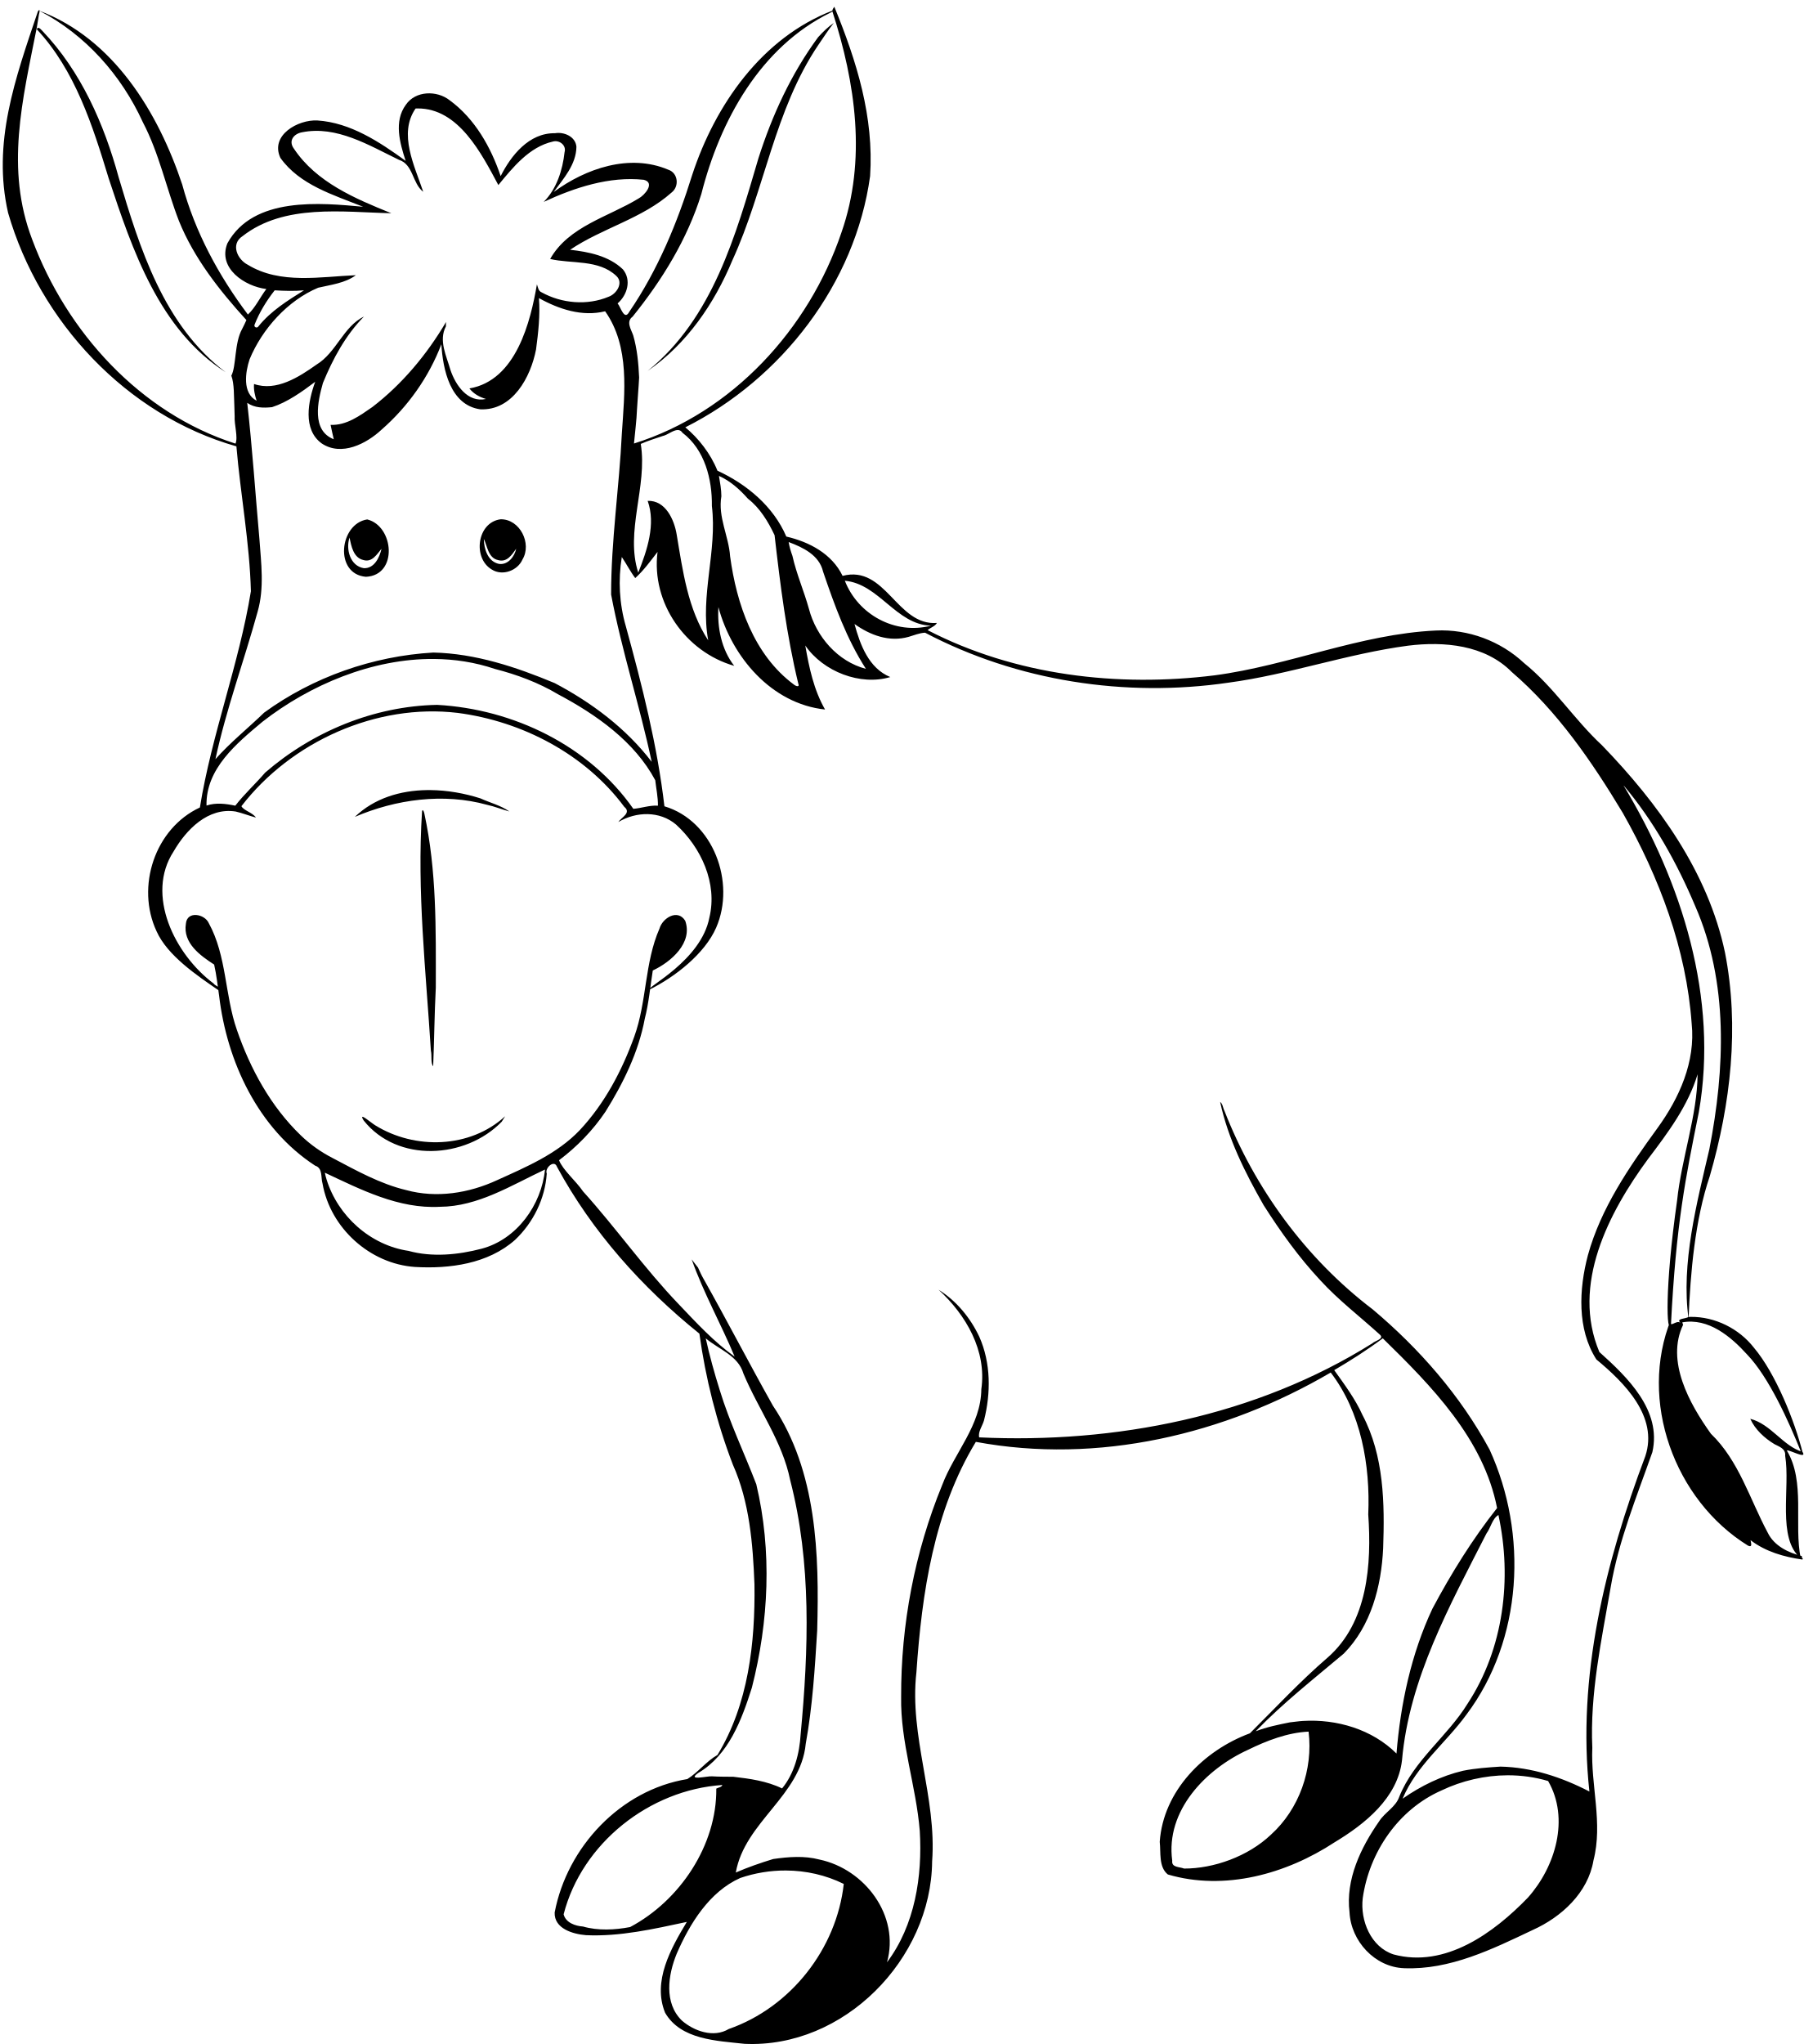
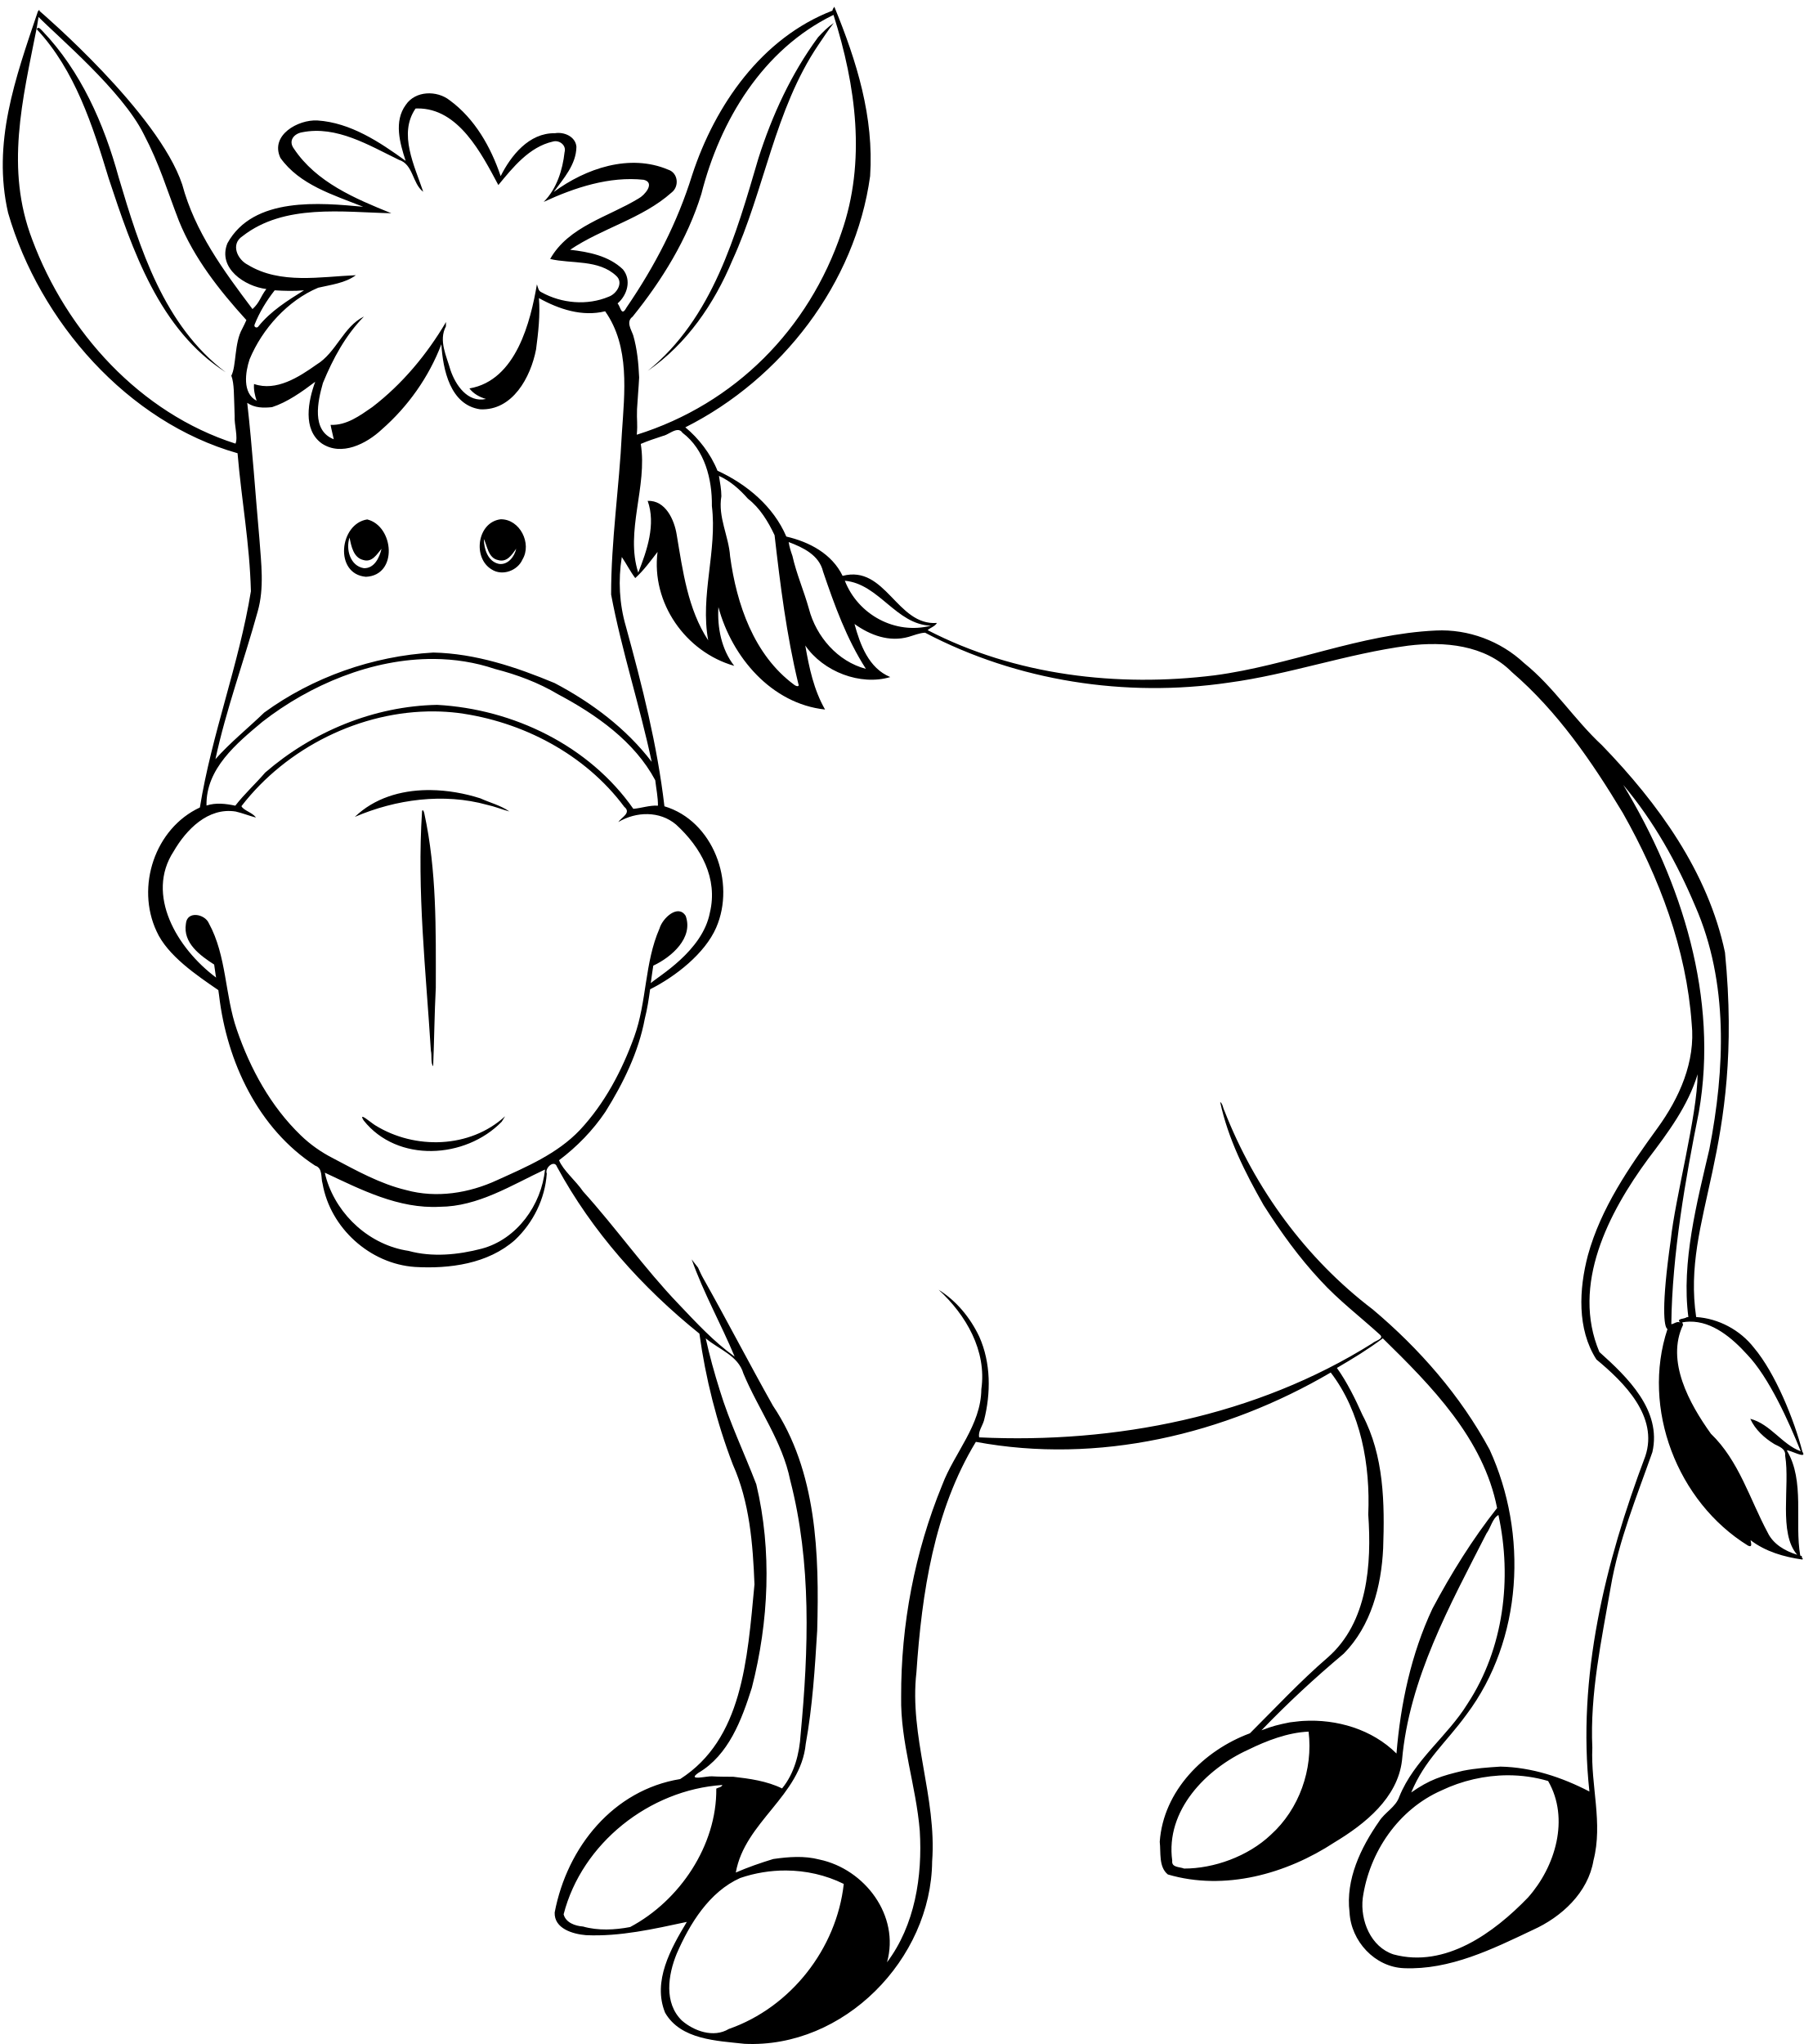
- <svg xmlns="http://www.w3.org/2000/svg" viewBox="0 0 588 666.285" version="1.1" width="588pt" height="666.285pt" id="svg2">
+ <svg xmlns="http://www.w3.org/2000/svg" id="svg2" height="666.285pt" width="588pt" version="1.1" viewBox="0 0 588 666.285">
  <defs id="defs6" />
-   <path style="stroke-width:0.288" d="m 12.778,3.267 c -0.086,0.018 -0.22,0.147 -0.42,0.442 C 4.932,25.696 -2.584,46.571 2.642,69.389 12.912,104.841 41.218,135.334 77.079,145.496 c 1.342,15.758 4.308,31.414 4.728,47.226 -3.882,23.841 -12.797,46.656 -16.633,70.494 -14.704,6.831 -20.918,25.833 -14.13,40.347 3.542,7.919 13.092,14.36 20.159,19.198 1.734,-0.547 -1.247,-1.469 -1.509,-2.131 -12.806,-9.56 -22.31,-28.989 -13.075,-43.108 4.118,-7.107 11.219,-14.407 20.215,-12.99 2.237,0.51 4.377,1.391 6.6,1.964 -1.057,-1.639 -4.003,-2.258 -4.714,-3.706 16.189,-21.021 44.004,-33.583 70.511,-30.406 21.036,2.744 41.568,13.454 54.313,30.619 2.428,1.976 -0.953,3.441 -1.947,4.962 5.817,-3.467 13.497,-3.692 18.836,0.824 8.172,7.464 13.557,19.138 10.868,30.282 -2.676,14.073 -20.651,22.747 -19.602,23.544 8.348,-4.118 18.096,-11.709 21.808,-20.233 6.433,-14.744 -0.942,-34.803 -16.872,-39.555 -2.321,-19.884 -7.274,-39.365 -12.573,-58.656 -2.134,-7.332 -2.543,-15.063 -1.325,-22.602 1.523,2.246 2.747,4.7 4.383,6.868 2.793,-2.523 4.99,-5.581 7.274,-8.53 -2.111,16.572 9.12,32.612 24.998,37.139 -4.176,-5.373 -5.558,-12.469 -5.155,-19.147 4.374,16.25 17.275,31.509 34.772,33.384 -3.68,-6.419 -5.195,-13.652 -6.448,-20.866 5.88,8.561 18.004,13.195 27.714,10.283 -7.018,-2.88 -9.825,-10.525 -11.663,-17.295 5.137,3.671 11.346,5.978 17.652,4.19 1.785,-0.513 3.484,-1.261 5.356,-1.353 30.092,15.815 65.368,21.209 98.945,16.285 19.783,-2.661 38.76,-9.442 58.543,-12.057 11.72,-1.46 25.053,-0.279 33.807,8.587 14.888,12.794 26.147,29.223 36.197,45.931 11.922,21.068 20.734,44.393 22.461,68.697 1.296,12.411 -4.032,24.247 -11.173,34.066 -9.244,12.728 -18.43,26.061 -22.663,41.41 -2.908,11.029 -3.6,24.045 2.764,33.98 9.042,7.487 20.273,18.574 15.953,31.532 -13.102,34.758 -22.317,71.934 -18.228,109.312 -8.985,-4.665 -18.833,-7.919 -28.998,-8.121 -4.089,0.259 -8.178,0.547 -12.21,1.353 -7.084,1.67 -13.707,4.924 -19.697,9.1 4.521,-10.828 14.082,-18.142 20.82,-27.414 18.372,-24.448 20.1,-58.947 7.545,-86.361 -9.474,-17.566 -22.893,-32.914 -38.127,-45.729 -21.741,-16.529 -38.443,-39.365 -48.349,-64.763 -0.49,-0.921 -0.518,-2.246 -1.382,-2.851 2.563,11.979 8.149,23.066 14.168,33.634 5.529,8.697 11.547,17.076 18.574,24.592 5.875,6.422 12.843,11.72 19.265,17.566 1.757,1.44 -1.555,2.045 -2.361,2.88 -37.983,23.815 -83.856,32.77 -128.231,30.668 -0.374,-1.901 1.065,-3.686 1.584,-5.5 2.275,-8.898 2.275,-18.775 -1.526,-27.299 -2.908,-6.162 -7.458,-11.72 -13.275,-15.32 8.927,8.178 15.752,19.898 13.938,32.425 -0.115,11.807 -8.783,20.676 -12.757,31.215 -8.956,21.828 -13.477,45.499 -13.39,69.083 -0.259,14.83 4.895,29.027 6.076,43.684 0.893,14.83 -1.584,30.726 -10.684,42.821 4.262,-15.205 -7.268,-30.38 -22.029,-33.49 -4.927,-1.296 -10.082,-0.893 -15.066,-0.173 -4.152,1.267 -8.233,2.678 -12.207,4.406 2.914,-16.5 21.154,-25.024 22.801,-41.928 2.209,-12.21 2.986,-24.621 3.738,-36.975 0.685,-24.794 -0.078,-51.92 -14.424,-73.258 -7.749,-13.765 -14.977,-27.789 -22.72,-41.525 -0.651,-1.123 -1.166,-2.333 -1.713,-3.513 -0.682,-0.893 -1.4,-1.757 -2.068,-2.678 3.844,10.914 9.566,21.05 14.012,31.705 -6.822,-4.867 -12.532,-11.087 -18.283,-17.134 -11.13,-11.605 -20.374,-24.794 -31.141,-36.716 -2.324,-3.427 -6.554,-6.911 -7.836,-10.165 5.86,-4.406 11.046,-9.733 15.147,-15.838 5.805,-9.301 10.784,-19.438 12.806,-30.265 1.33,-5.183 1.785,-10.511 2.618,-15.752 5.975,-2.793 13.14,-9.042 10.568,-16.212 -2.453,-3.974 -7.392,-0.893 -8.38,2.534 -4.907,11.173 -4.095,23.844 -8.242,35.276 -4.011,11.087 -9.653,21.799 -17.776,30.467 -7.36,7.718 -17.356,11.95 -26.902,16.27 -9.186,4.262 -19.783,5.961 -29.666,3.254 -8.489,-2.016 -16.23,-6.364 -23.895,-10.396 -3.841,-1.958 -7.401,-4.463 -10.491,-7.458 -9.771,-9.416 -16.457,-21.655 -20.84,-34.412 -3.945,-11.317 -3.283,-24.045 -9.134,-34.729 -1.313,-3.052 -7.127,-4.147 -7.476,0.173 -1.019,6.278 4.659,10.367 9.215,13.304 0.76,3.34 1.12,6.767 1.618,10.165 2.534,21.482 12.708,43.281 31.296,55.376 2.586,0.835 1.803,3.859 2.43,5.875 2.534,14.456 15.435,26.147 30.113,27.155 11.314,0.662 23.826,-1.008 32.638,-8.812 5.941,-5.615 9.799,-13.419 10.352,-21.626 -0.757,-1.785 2.462,-4.694 3.326,-2.217 11.49,21.194 27.728,39.336 46.44,54.397 2.01,14.542 5.635,28.941 10.905,42.676 5.445,12.181 6.54,25.859 7.049,39.048 0.262,19.006 -1.955,39.077 -12.06,55.606 -3.686,2.102 -6.298,5.673 -9.825,7.861 -21.75,3.542 -39.189,22.116 -43.258,43.483 -0.21,5.298 5.984,7.055 10.191,7.401 11.127,0.518 22.081,-2.016 32.897,-4.319 -5.209,8.668 -11.254,19.351 -7.084,29.603 5.114,8.841 16.866,9.129 25.905,10.136 32.341,1.526 60.876,-27.558 61.164,-59.465 1.555,-20.82 -7.516,-40.776 -5.126,-61.625 1.757,-25.802 5.731,-52.669 19.38,-75.13 39.797,7.401 81.149,-2.361 115.705,-22.605 9.877,12.901 12.93,30.207 12.239,46.276 1.123,16.155 -0.115,35.161 -13.218,46.622 -8.956,7.718 -17.048,16.414 -25.37,24.707 -15.032,5.558 -28.249,18.775 -29.401,35.362 0.403,3.456 -0.403,8.207 2.649,10.655 18.516,5.443 38.616,-0.144 54.397,-10.511 9.848,-5.932 20.503,-14.427 21.943,-26.666 2.333,-26.694 15.608,-50.538 27.53,-73.95 1.382,-1.843 1.958,-4.982 3.916,-6.047 4.492,20.705 1.728,43.54 -10.05,61.481 -6.566,10.684 -17.48,18.43 -22.26,30.294 -1.152,3.456 -4.751,5.126 -6.623,8.121 -5.961,8.553 -10.943,18.919 -9.618,29.603 0.461,9.388 8.236,17.883 17.796,18.228 14.945,0.605 28.797,-6.22 41.957,-12.469 9.359,-4.204 18.027,-12.152 19.783,-22.663 3.139,-12.123 -0.921,-24.477 -0.374,-36.716 -0.806,-17.681 2.995,-35.045 5.99,-52.352 2.592,-15.205 8.495,-29.545 13.592,-44.03 3.11,-13.621 -8.149,-24.448 -17.278,-32.627 -9.244,-21.885 2.995,-45.441 15.925,-63.007 6.422,-8.466 12.987,-17.249 16.097,-27.53 -0.086,13.333 -5.27,27.503 -6.681,41.124 -4.117,28.907 -3.428,44.159 -2.006,40.543 1.655,-32.913 4.771,-47.946 9.09,-69.313 6.479,-37.205 -5.5,-74.986 -24.65,-106.677 9.906,11.749 17.508,25.358 23.469,39.495 10.914,24.88 9.704,53.13 4.607,79.277 -4.032,17.307 -9.303,37.318 -6.769,55.259 0.576,-14.83 2.076,-32.279 6.913,-46.505 6.825,-23.556 9.704,-48.695 4.953,-72.913 -5.529,-26.205 -21.77,-48.583 -40.085,-67.519 -9.042,-8.377 -15.723,-19.017 -25.399,-26.798 -7.689,-7.205 -18.228,-11.136 -28.768,-10.626 -24.707,1.143 -47.773,11.38 -72.135,14.606 -31.619,3.945 -65.051,0.043 -93.589,-14.727 0.921,-0.855 2.39,-1.195 3.024,-2.347 -13.102,0.976 -16.673,-19.003 -30.752,-15.349 -3.482,-7.208 -10.862,-11.075 -18.349,-12.812 -4.184,-9.822 -12.924,-17.094 -22.456,-21.468 -2.197,-5.517 -6.186,-10.614 -10.473,-14.136 31.342,-15.752 55.422,-46.838 60.251,-81.889 1.276,-19.274 -4.328,-37.331 -11.665,-55.208 -0.354,0.513 -0.616,0.797 -0.657,1.427 7.597,23.451 11.222,48.598 2.98,72.153 -10.626,31.46 -35.598,58.748 -67.646,68.792 0.34,-3.729 0.847,-7.441 0.988,-11.188 0.19,-3.447 0.518,-6.882 0.691,-10.332 -0.21,-4.625 -0.636,-9.27 -1.929,-13.733 -0.68,-1.961 -2.425,-4.463 -0.207,-6.09 9.621,-11.916 17.883,-25.304 22.424,-40.01 6.07,-23.884 19.204,-47.895 42.147,-59.122 0.173,-0.096 0.515,-0.29 0.688,-0.387 l -0.046,-0.266 C 248.415,12.301 233.17,34.215 225.695,57.008 c -4.875,15.68 -11.216,31.023 -20.518,44.629 -1.636,3.067 -2.813,-1.63 -3.807,-2.733 3.156,-2.727 4.607,-7.625 1.722,-11.107 -4.576,-4.386 -11.121,-5.693 -17.206,-6.378 10.505,-7.087 23.518,-10.151 33.041,-18.626 2.669,-2.022 2.151,-6.448 -1.031,-7.473 -12.596,-5.35 -26.91,-0.429 -37.366,7.28 3.222,-4.435 7.34,-8.961 7.412,-14.761 -0.279,-3.32 -4.026,-4.93 -7.006,-4.412 -8.481,-0.144 -14.355,7.332 -17.695,13.984 -3.199,-9.477 -8.426,-18.726 -16.621,-24.722 -4.17,-3.294 -11.17,-3.15 -14.297,1.472 -3.971,5.394 -1.955,12.466 -0.063,18.268 -8.507,-6.162 -17.981,-12.449 -28.768,-13.16 -6.292,-0.348 -15.516,4.795 -12.072,12.192 6.281,8.829 17.33,12.089 26.985,15.936 -13.837,-1.25 -35.797,-3.49 -44.26,11.913 -3.268,8.129 5.69,14.056 12.696,14.902 -2.042,2.684 -3.568,6.062 -6.01,8.317 C 71.267,89.819 63.561,75.556 59.412,60.144 51.556,36.574 37.017,12.627 12.773,3.484 27.836,11.258 39.577,24.507 46.58,39.848 c 5.336,10.18 7.64,21.508 11.758,32.16 4.939,12.201 13.221,22.669 22.001,32.33 -0.415,0.968 -0.896,1.909 -1.368,2.851 -2.603,4.584 -1.889,12.195 -3.545,15.271 0.996,2.606 0.818,6.822 0.991,10.122 0.037,0.895 0.063,1.791 0.078,2.695 l 0.014,0.323 c -0.179,2.773 1.169,6.963 0.274,9.01 C 45.713,134.687 21.737,108.234 10.504,78.09 1.678,54.989 7.297,32.757 12.02,8.871 c 0.166,-1.116 0.353,-2.228 0.54,-3.341 0.04,-0.219 0.115,-0.658 0.151,-0.878 0.146,-0.488 0.323,-1.439 0.066,-1.385 z M 271.851,7.493 c -1.915,1.292 -3.545,2.938 -5.1,4.629 -8.763,11.886 -14.997,25.449 -19.466,39.471 -7.355,25.001 -14.899,52.191 -36.105,69.311 12.734,-8.74 21.73,-21.94 27.61,-36.05 10.534,-22.948 13.724,-49.038 28.042,-70.223 1.65,-2.391 3.208,-4.86 5.019,-7.139 z m -259.351,1.584 c -0.2,0 -0.38,0.119 -0.513,0.454 12.512,13.423 18.234,31.454 23.463,48.652 7.72,23.337 16.475,49.306 38.144,63.157 C 53.379,106.094 45.59,80.998 38.693,57.814 33.933,40.406 26.385,23.203 13.772,10.026 13.468,9.707 12.939,9.084 12.5,9.075 Z M 136.135,35.353 c 13.393,-0.118 20.903,14.793 26.352,24.97 4.682,-5.673 10.059,-12.457 17.814,-14.185 2.03,-0.587 4.449,1.189 3.775,3.484 -0.631,5.768 -2.583,11.994 -6.808,16.192 10.102,-4.676 21.422,-8.414 32.644,-7.208 3.836,0.965 0.242,5.088 -1.728,6.108 -9.779,5.97 -22.83,9.077 -28.802,19.706 6.868,1.641 15.818,0.052 21.583,5.538 2.448,2.26 0.017,5.883 -2.511,6.767 -6.977,2.934 -15.305,2.2 -21.885,-1.443 -1.071,-0.435 -1.149,-1.653 -1.503,-2.595 -2.059,11.936 -6.672,31.316 -22.018,33.934 1.374,1.759 3.3,2.819 5.402,3.433 -5.975,1.319 -9.926,-4.553 -11.573,-9.431 -1.276,-4.541 -3.939,-9.609 -1.486,-14.24 -0.017,-0.478 0.023,-0.95 0.043,-1.423 -6.246,10.583 -14.257,20.227 -24.036,27.725 -4.043,2.799 -8.429,6.044 -13.612,5.805 0.285,1.572 0.717,3.124 1.04,4.694 -7.34,-2.857 -5.238,-12.354 -3.536,-18.338 3.234,-7.87 7.36,-15.541 13.373,-21.664 -6.707,3.254 -9.028,11.775 -15.435,15.648 -5.768,4.092 -13.128,8.841 -20.399,6.341 -0.161,1.872 0.276,3.695 0.841,5.454 -4.723,-2.459 -3.669,-9.342 -2.298,-13.488 4.121,-9.969 12.48,-19.21 22.372,-23.348 4.147,-0.979 8.766,-1.474 12.287,-4.08 -11.398,0.458 -24.661,3.075 -35.235,-3.401 -3.386,-1.705 -5.705,-6.701 -1.739,-9.313 13.635,-10.675 32.759,-7.821 48.539,-7.484 -11.766,-4.743 -24.466,-10.09 -31.768,-21.053 -1.915,-2.58 0.014,-4.881 2.667,-5.339 11.257,-2.264 21.839,4.271 31.575,8.979 4.74,1.509 4.302,7.654 7.925,10.419 -2.825,-8.466 -8.187,-18.899 -2.5,-27.146 0.216,-0.01 0.429,-0.014 0.642,-0.017 z m -37.009,59.281 c -5.359,3.338 -10.853,6.764 -14.859,11.743 -0.42,0.74 -1.604,0.288 -1.258,-0.57 1.584,-4.017 3.888,-7.781 6.551,-11.17 3.188,0.196 6.381,0.288 9.566,0 z m 76.599,2.543 c 6.508,3.623 14.119,6.139 21.577,4.291 8.138,11.521 6.338,26.527 5.451,39.857 -0.841,17.514 -3.519,34.945 -3.496,52.482 3.461,18.39 9.353,36.215 13.229,54.526 -8.339,-10.937 -19.674,-19.363 -31.639,-25.666 -12.567,-5.241 -25.828,-9.658 -39.564,-9.958 -19.731,1.129 -39.319,8.037 -55.157,19.582 -5.134,4.979 -11.069,9.739 -15.884,15.176 3.513,-16.331 9.344,-32.048 13.776,-48.133 2.206,-7.729 1.126,-15.766 0.564,-23.633 -1.325,-14.79 -2.304,-29.637 -3.971,-44.381 2.384,1.67 5.307,1.699 8.095,1.397 4.936,-1.587 9.768,-5.011 14.064,-8.265 -2.272,6.22 -4.181,15.547 2.148,20.111 6.442,4.282 14.571,0.086 19.513,-4.53 8.581,-7.493 15.418,-17.148 19.475,-27.809 0.501,8.181 2.848,19.789 12.659,21.2 10.577,0.504 16.466,-10.473 18.214,-19.512 0.734,-5.54 1.365,-11.124 0.945,-16.734 z m 45.248,42.999 c 0.59,-0.01 1.126,0.239 1.564,0.907 7.262,5.494 9.696,15.161 9.572,23.869 1.788,14.652 -3.902,29.185 -1.195,43.785 -6.666,-10.174 -8.296,-22.689 -10.277,-34.461 -0.783,-4.864 -3.654,-11.242 -9.463,-11.009 2.721,7.605 -0.207,16.189 -3.07,23.394 -4.363,-13.419 3.067,-28.062 0.818,-41.957 2.333,-1.019 4.772,-1.782 7.182,-2.589 1.503,-0.299 3.363,-1.932 4.87,-1.941 z m 13.445,14.954 c 3.695,1.644 6.813,4.44 9.454,7.447 3.882,2.969 6.594,7.47 8.679,11.879 1.857,16.227 3.888,32.485 7.732,48.39 0.564,1.258 -0.824,0.841 -1.411,0.317 -13.102,-9.702 -18.712,-26.262 -20.82,-41.818 -0.458,-6.666 -4.011,-12.765 -2.848,-19.576 -0.006,-2.24 -0.42,-4.441 -0.786,-6.638 z m -71.176,14.139 c -7.703,0.959 -9.232,12.679 -2.868,16.394 3.441,2.186 8.409,0.354 9.99,-3.3 3.113,-5.178 -0.826,-13.166 -7.121,-13.094 z m -43.509,0.052 c -9.085,1.374 -10.874,17.814 -0.429,18.698 10.534,-0.472 9.189,-16.544 0.429,-18.698 z m -5.759,5.903 c 0.544,2.776 1.261,6.583 4.498,7.323 2.836,0.873 4.406,-1.86 5.923,-3.663 -0.642,2.828 -2.35,6.468 -5.759,6.327 -4.455,-0.697 -5.958,-6.177 -4.662,-9.987 z m 43.774,0.455 c 1.077,2.004 1.362,6.22 4.628,6.88 2.931,0.87 4.535,-1.739 5.935,-3.692 -0.538,2.569 -2.718,5.382 -5.644,4.944 -3.64,-0.772 -4.861,-4.89 -4.918,-8.132 z m 99.397,1.016 c 4.679,1.751 9.952,4.247 11.216,9.621 3.723,10.948 7.674,21.931 13.969,31.711 -9.198,-2.399 -16.21,-10.502 -18.577,-19.556 -1.61,-5.808 -4.069,-11.389 -5.379,-17.266 -0.53,-1.477 -0.999,-2.966 -1.23,-4.51 z m 18.315,12.61 c 11.162,1.008 16.719,14.332 28.094,14.649 -11.691,3.029 -23.789,-3.594 -28.094,-14.649 z m -133.95,25.497 c 6.71,0.052 13.393,1.074 19.873,3.263 7.162,1.831 14.226,4.463 20.569,8.253 12.431,6.597 24.949,15.38 31.696,28.022 0.305,2.759 0.904,5.497 0.878,8.288 -2.744,-0.176 -5.345,0.801 -8.023,1.028 -14.421,-20.616 -39.152,-32.529 -63.974,-33.891 -20.546,0.389 -40.612,8.691 -56.073,22.078 -3.052,3.574 -6.77,6.954 -9.736,10.784 -3.093,-0.642 -6.318,-1.057 -9.388,-0.04 -0.259,-12.04 9.869,-20.302 18.243,-27.314 15.49,-12.057 35.811,-20.63 55.934,-20.471 z m -1.175,42.743 h -1.114 c -8.662,0.118 -17.157,2.618 -23.535,8.743 13.379,-5.748 28.966,-7.873 43.134,-3.937 2.477,0.527 4.823,1.515 7.268,2.166 -2.848,-2.001 -6.318,-2.839 -9.46,-4.273 -5.126,-1.639 -10.73,-2.649 -16.293,-2.701 z m -2.523,6.551 c -0.075,0.012 -0.147,0.118 -0.202,0.377 -1.705,26.075 1.261,52.05 2.88,78.024 0.392,1.641 -0.13,4.06 0.749,5.068 0.343,-8.524 0.418,-17.076 0.855,-25.629 0.02,-18.977 0.317,-38.072 -3.732,-56.726 -0.043,-0.308 -0.32,-1.149 -0.55,-1.114 z m 26.884,99.769 c -11.432,10.511 -29.444,10.943 -42.331,2.966 -1.339,-0.777 -5.748,-4.723 -3.787,-1.584 11,13.851 33.168,12.555 45.006,0.403 0.371,-0.605 0.743,-1.181 1.112,-1.785 z m 13.002,17.364 c -1.149,11.547 -9.137,22.721 -20.618,25.802 -7.697,2.016 -16.158,2.851 -23.887,0.72 -12.426,-1.843 -23.046,-11.346 -26.738,-23.354 -0.225,-0.691 -0.4,-1.411 -0.536,-2.131 11.781,5.529 24.062,11.835 37.473,11.115 12.483,-0.058 23.397,-7.055 34.305,-12.152 z m 373.549,48.033 c -0.259,0 -0.518,0 -0.777,0.029 -0.605,0.605 -4.204,0.461 -2.563,1.872 -1.555,-1.065 -3.801,2.361 -3.052,-1.152 -10.712,26.464 1.037,58.975 25.111,73.834 1.469,0.662 0.979,-0.749 0.806,-1.785 4.924,3.744 10.856,5.442 16.875,6.306 0.518,-0.288 -0.461,-0.633 -0.115,-1.123 -4.435,-1.094 -9.1,-3.34 -11.173,-7.66 -5.846,-10.885 -9.359,-23.412 -18.516,-32.223 -7.026,-9.82 -14.715,-23.671 -9.071,-35.506 -0.086,-0.202 -0.202,-0.605 -0.259,-0.806 8.495,-1.526 15.809,4.607 21.137,10.482 7.142,7.429 13.648,22.018 17.449,31.463 0.23,0.259 -0.042,1.109 0.72,0.777 -2.62,-10.511 -8.897,-26.107 -15.952,-34.458 -4.867,-6.249 -12.699,-10.136 -20.618,-10.05 z m -100.385,6.997 c 15.838,15.493 32.857,32.742 37.263,55.318 -8.005,10.108 -14.974,21.338 -21.079,32.799 -6.94,14.801 -10.396,31.014 -11.72,47.226 -7.919,-7.89 -19.466,-11.288 -30.467,-10.626 -1.469,0.086 -2.851,0.317 -4.291,0.461 -3.772,0.749 -7.545,1.526 -11.144,2.908 8.869,-9.186 18.977,-17.105 28.71,-25.312 8.898,-9.013 12.267,-21.972 12.843,-34.325 0.518,-14.629 0.288,-30.179 -6.738,-43.454 -2.304,-5.154 -5.875,-9.964 -9.215,-14.629 5.443,-3.196 10.77,-6.594 15.838,-10.367 z m -220.757,0 c 4.268,3.628 10.568,5.587 12.282,11.461 4.872,11.691 12.717,22.173 15.254,34.757 6.995,27.011 6.004,55.289 3.41,82.848 -0.371,6.249 -2.045,12.786 -6.056,17.652 -4.953,-2.419 -10.6,-3.196 -15.884,-3.801 -2.315,-0.029 -4.625,0 -6.928,-0.144 -1.454,-0.173 -8.374,1.641 -4.533,-1.094 9.935,-5.817 14.182,-17.335 17.494,-27.789 5.529,-21.569 6.617,-44.577 1.446,-66.319 -3.939,-10.252 -8.717,-20.186 -11.919,-30.697 -1.742,-5.558 -3.312,-11.173 -4.564,-16.875 z m 340.577,26.234 c 1.555,3.484 4.636,6.306 7.89,8.265 1.584,0.835 3.715,1.469 3.484,3.772 1.728,10.482 -2.738,26.982 5.068,33.401 -2.275,-11 1.584,-24.964 -4.521,-35.1 0.662,-0.432 6.738,3.081 5.126,0.461 -6.422,-1.929 -10.28,-9.071 -17.048,-10.799 z m -144.012,101.969 c 1.497,12.325 -3.052,25.255 -12.296,33.606 -7.458,7.084 -18.66,11.058 -28.307,11.029 -1.469,-0.605 -4.147,-0.288 -3.859,-2.563 -2.246,-16.328 10.971,-29.92 24.823,-36.197 5.875,-2.88 12.814,-5.587 19.639,-5.875 z m 64.907,14.226 c 4.463,0 8.927,0.605 13.189,1.872 7.084,12.267 2.361,27.962 -6.566,37.983 -11.087,11.49 -26.954,23.095 -43.828,18.545 -7.43,-2.419 -10.914,-11.058 -10.05,-18.343 2.131,-15.003 11.605,-28.912 25.658,-35.103 6.681,-3.196 14.168,-4.924 21.597,-4.953 z m -256.056,3.168 c -0.219,0.749 -1.339,0.806 -1.973,1.181 0.199,18.487 -11.913,36.543 -28.091,45.124 -4.93,0.95 -10.479,1.238 -15.374,-0.173 -2.523,-0.173 -5.618,-1.238 -6.312,-3.974 5.97,-23.21 28.028,-40.574 51.75,-42.158 z m 20.736,27.875 c 6.502,0.029 12.984,1.469 18.853,4.377 -2.344,21.166 -17.336,40.258 -37.49,47.284 -4.973,2.995 -11.36,0.662 -15.279,-2.736 -5.915,-5.731 -4.533,-14.888 -1.702,-21.799 4.239,-9.791 10.649,-20.186 20.693,-24.679 4.8,-1.641 9.869,-2.477 14.925,-2.448 z" id="path4" />
+   <path transform="scale(0.75)" id="path4" d="m 362.717,2.936 c -0.428,0.619 -0.742,1.006 -0.84,1.693 -30.693,11.827 -50.993,41.018 -60.951,71.381 -6.5,20.906 -16.202,39.575 -28.604,57.717 -2.181,4.089 -2.503,-0.385 -3.828,-1.855 4.208,-3.636 6.142,-10.167 2.295,-14.809 -6.101,-5.848 -14.828,-7.59 -22.941,-8.504 14.007,-9.449 31.359,-13.534 44.057,-24.834 3.559,-2.695 2.868,-8.598 -1.375,-9.965 -16.794,-7.134 -35.881,-0.572 -49.822,9.707 4.296,-5.913 9.787,-11.949 9.883,-19.682 -0.372,-4.427 -5.368,-6.574 -9.342,-5.883 -11.307,-0.192 -19.14,9.777 -23.594,18.646 -4.266,-12.636 -11.235,-24.969 -22.162,-32.963 -5.56,-4.393 -14.893,-4.202 -19.062,1.961 -5.295,7.191 -2.608,16.623 -0.086,24.359 -11.342,-8.217 -23.973,-16.598 -38.355,-17.547 -8.389,-0.465 -20.688,6.392 -16.096,16.256 8.374,11.772 23.106,16.118 35.98,21.248 -18.449,-1.666 -47.729,-4.653 -59.014,15.885 -4.358,10.839 7.586,18.74 16.928,19.869 -2.722,3.579 -2.76,5.712 -6.016,8.719 C 97.02,117.388 84.75,100.741 79.217,80.191 68.838,49.05 18.115,5.575 17.193,4.787 17.198,4.528 17.169,4.328 17.037,4.355 v 0.002 c -0.114,0.024 -0.294,0.194 -0.561,0.588 C 6.576,34.26 -3.445,62.095 3.523,92.52 17.216,139.788 55.458,183.439 103.271,196.988 c 1.789,21.01 5.244,38.892 5.805,59.975 -5.176,31.788 -17.063,62.208 -22.178,93.992 -19.605,9.107 -27.89,34.444 -18.84,53.795 4.72,10.553 17.443,19.137 26.863,25.586 0.112,0.815 0.221,1.63 0.34,2.443 3.379,28.643 16.944,57.708 41.729,73.834 3.448,1.113 2.403,5.146 3.24,7.834 3.379,19.275 20.58,34.863 40.15,36.207 15.086,0.883 31.769,-1.345 43.518,-11.75 7.921,-7.487 13.066,-17.891 13.803,-28.834 -1.01,-2.381 3.282,-6.259 4.434,-2.957 15.32,28.259 36.973,52.449 61.922,72.529 2.68,19.39 7.513,38.588 14.539,56.902 7.261,16.241 8.721,34.477 9.4,52.062 -3.126,33.177 -5.279,67.277 -32.301,84.625 -29,4.723 -49.133,29.487 -54.558,57.977 -0.28,7.065 7.978,9.406 13.588,9.867 14.836,0.691 29.442,-2.688 43.863,-5.76 -6.946,11.557 -15.005,25.802 -9.445,39.471 6.819,11.787 22.489,12.172 34.541,13.516 43.122,2.035 81.167,-36.745 81.551,-79.287 2.073,-27.76 -10.021,-54.368 -6.834,-82.166 2.342,-34.402 7.64,-70.225 25.84,-100.174 53.062,9.868 108.199,-3.149 154.273,-30.141 13.17,17.201 17.24,40.278 16.318,61.703 1.497,21.54 -0.153,46.881 -17.623,62.162 -11.941,10.29 -22.73,21.885 -33.826,32.943 -20.042,7.41 -37.667,25.033 -39.203,47.148 0.538,4.607 -0.537,10.943 3.533,14.207 24.688,7.257 51.489,-0.193 72.529,-14.016 13.131,-7.909 27.336,-19.235 29.256,-35.553 3.11,-35.593 20.811,-67.384 36.707,-98.6 1.843,-2.457 2.61,-6.642 5.221,-8.062 5.99,27.606 2.305,58.052 -13.398,81.973 -8.754,14.245 -23.306,24.574 -29.68,40.393 -1.536,4.607 -6.336,6.835 -8.832,10.828 -7.948,11.403 -14.59,25.226 -12.824,39.471 0.614,12.517 10.981,23.842 23.729,24.303 19.927,0.806 38.397,-8.293 55.943,-16.625 12.479,-5.606 24.035,-16.203 26.377,-30.217 4.185,-16.165 -1.23,-32.635 -0.5,-48.953 -1.075,-23.575 3.993,-46.729 7.986,-69.805 3.456,-20.273 11.327,-39.392 18.123,-58.705 4.147,-18.161 -10.866,-32.598 -23.037,-43.502 -12.325,-29.18 3.993,-60.589 21.232,-84.01 8.562,-11.288 17.316,-23 21.463,-36.707 -0.115,17.777 -9.812,54.015 -11.693,72.176 -4.071,28.58 -3.004,37.717 -1.408,38.57 -11.41,34.437 4.243,75.122 35.047,94.135 1.958,0.883 1.305,-0.999 1.074,-2.381 6.566,4.991 14.475,7.258 22.5,8.41 0.691,-0.384 -0.615,-0.845 -0.154,-1.498 -0.243,-0.06 -0.488,-0.14 -0.732,-0.205 -2.57,-14.487 2.1,-32.502 -5.836,-45.678 0.883,-0.576 8.984,4.109 6.834,0.615 -0.019,-0.006 -0.036,-0.014 -0.055,-0.019 -3.586,-14.001 -11.833,-34.321 -21.098,-45.287 -5.999,-7.703 -15.38,-12.707 -25.105,-13.328 -6.406,-43.388 21.018,-71.989 12.529,-158.455 -7.372,-34.94 -29.026,-64.779 -53.445,-90.027 -12.056,-11.169 -20.964,-25.356 -33.865,-35.73 -10.252,-9.607 -24.305,-14.848 -38.357,-14.168 -32.943,1.524 -63.697,15.174 -96.18,19.475 -42.158,5.26 -86.735,0.058 -124.785,-19.635 1.229,-1.14 3.187,-1.595 4.031,-3.131 -17.47,1.302 -22.23,-25.337 -41.002,-20.465 -4.642,-9.61 -14.484,-14.767 -24.467,-17.082 -5.579,-13.097 -17.231,-22.791 -29.939,-28.623 -2.93,-7.357 -8.248,-14.152 -13.965,-18.848 41.79,-21.002 73.895,-62.451 80.334,-109.186 C 379.97,50.849 372.5,26.771 362.717,2.936 Z M 62.4,58.131 c 7.115,13.573 9.892,23.676 15.383,37.879 6.585,16.268 17.627,30.226 29.334,43.107 -0.553,1.29 -1.193,2.545 -1.822,3.801 -3.471,6.113 -2.519,16.261 -4.727,20.361 1.328,3.475 1.09,9.096 1.32,13.496 0.05,1.194 0.084,2.388 0.104,3.594 l 0.019,0.43 c -0.238,3.697 1.557,9.284 0.363,12.014 C 60.95,179.581 28.984,144.312 14.006,104.119 2.238,73.318 9.729,43.677 16.025,11.828 16.246,10.341 16.497,8.856 16.746,7.373 25.01,15.806 53.015,39.383 62.4,58.131 Z M 362.354,6.48 c 9.768,30.8 14.258,63.702 3.461,94.563 -14.168,41.947 -46.258,74.506 -88.988,87.898 0.453,-4.972 -0.077,-6.097 0.111,-11.092 0.253,-4.596 0.692,-9.176 0.922,-13.775 -0.28,-6.166 -0.85,-12.359 -2.574,-18.311 -0.906,-2.615 -3.232,-5.952 -0.275,-8.121 12.828,-15.888 23.843,-33.739 29.898,-53.348 8.094,-31.845 26.606,-62.727 57.195,-77.697 0.064,-0.035 0.163,-0.077 0.25,-0.117 z m 0.109,3.512 c -2.552,1.722 -4.723,3.915 -6.795,6.17 -11.684,15.848 -19.996,33.932 -25.955,52.629 -9.806,33.335 -19.866,69.588 -48.141,92.414 16.978,-11.653 28.972,-29.253 36.812,-48.066 14.045,-30.597 18.3,-65.383 37.391,-93.631 2.199,-3.187 4.274,-6.479 6.688,-9.516 z M 16.666,12.1 v 0.002 c -0.266,0 -0.507,0.159 -0.684,0.605 16.683,17.897 24.313,41.939 31.285,64.869 C 57.561,108.692 69.232,143.317 98.125,161.785 71.171,141.459 60.786,107.996 51.59,77.084 45.243,53.874 35.18,30.937 18.363,13.367 17.957,12.942 17.251,12.111 16.666,12.1 Z M 181.514,47.139 c 17.858,-0.157 27.87,19.722 35.135,33.291 6.243,-7.564 13.412,-16.608 23.752,-18.912 2.707,-0.783 5.932,1.584 5.033,4.645 -0.841,7.691 -3.444,15.992 -9.076,21.59 13.469,-6.235 28.563,-11.218 43.525,-9.609 5.114,1.286 0.322,6.783 -2.305,8.143 -13.039,7.959 -30.439,12.104 -38.402,26.275 9.157,2.189 21.091,0.069 28.777,7.383 3.264,3.014 0.024,7.845 -3.348,9.023 -9.303,3.912 -20.408,2.933 -29.182,-1.924 -1.428,-0.58 -1.532,-2.204 -2.004,-3.459 -2.745,15.915 -8.896,41.754 -29.357,45.244 1.831,2.346 4.4,3.758 7.203,4.576 -7.967,1.759 -13.233,-6.07 -15.43,-12.574 -1.701,-6.055 -5.254,-12.812 -1.982,-18.986 -0.023,-0.637 0.032,-1.267 0.059,-1.896 -8.328,14.11 -19.01,26.969 -32.049,36.967 -5.391,3.732 -11.239,8.059 -18.15,7.74 0.38,2.096 0.957,4.167 1.387,6.26 -9.787,-3.809 -6.984,-16.473 -4.715,-24.451 4.312,-10.493 9.813,-20.722 17.83,-28.885 -8.942,4.339 -12.037,15.699 -20.58,20.863 -7.691,5.456 -17.504,11.788 -27.199,8.455 -0.215,2.496 0.369,4.927 1.121,7.273 -6.297,-3.279 -4.89,-12.455 -3.062,-17.984 5.494,-13.293 16.639,-25.615 29.828,-31.133 5.529,-1.305 11.687,-1.965 16.383,-5.439 -15.197,0.611 -32.882,4.1 -46.98,-4.535 -4.515,-2.273 -7.605,-8.933 -2.318,-12.416 18.18,-14.233 43.678,-10.43 64.719,-9.98 -15.688,-6.324 -32.62,-13.453 -42.357,-28.07 -2.553,-3.44 0.018,-6.507 3.555,-7.117 15.009,-3.018 29.12,5.693 42.102,11.971 6.32,2.012 5.736,10.205 10.566,13.891 -3.767,-11.288 -10.915,-25.199 -3.332,-36.195 0.288,-0.013 0.571,-0.017 0.855,-0.021 z m -62.102,79.043 c 4.248,0.261 8.504,0.383 12.748,0 -7.143,4.449 -14.466,9.018 -19.805,15.654 -0.561,0.987 -2.138,0.384 -1.678,-0.76 2.112,-5.356 5.183,-10.375 8.734,-14.895 z m 114.887,3.387 c 8.677,4.83 18.827,8.186 28.771,5.721 10.851,15.362 8.45,35.371 7.268,53.145 -1.121,23.352 -4.693,46.592 -4.662,69.975 4.615,24.519 12.471,48.288 17.639,72.703 -11.119,-14.583 -26.23,-25.818 -42.184,-34.223 -16.756,-6.988 -34.437,-12.878 -52.752,-13.277 -26.309,1.505 -52.425,10.717 -73.543,26.109 -6.846,6.639 -14.76,12.985 -21.18,20.234 4.684,-21.774 12.46,-42.73 18.369,-64.178 2.941,-10.305 1.501,-21.022 0.752,-31.512 -1.766,-19.72 -3.07,-39.517 -5.293,-59.176 3.179,2.227 7.074,2.266 10.791,1.863 6.581,-2.116 13.025,-6.681 18.754,-11.02 -3.029,8.293 -5.576,20.729 2.863,26.814 8.589,5.709 19.429,0.115 26.018,-6.039 11.442,-9.99 20.557,-22.864 25.967,-37.078 0.668,10.908 3.798,26.384 16.879,28.266 14.103,0.672 21.955,-13.963 24.285,-26.016 0.979,-7.387 1.818,-14.833 1.258,-22.312 z m 60.332,57.332 c 0.787,-0.013 1.5,0.32 2.084,1.211 9.683,7.326 12.929,20.213 12.764,31.824 2.384,19.536 -5.203,38.914 -1.594,58.381 -8.889,-13.565 -11.062,-30.251 -13.703,-45.947 -1.044,-6.485 -4.873,-14.991 -12.617,-14.68 3.628,10.14 -0.277,21.587 -4.094,31.193 -5.817,-17.892 4.09,-37.416 1.092,-55.941 3.11,-1.359 6.362,-2.378 9.576,-3.453 2.004,-0.399 4.484,-2.576 6.492,-2.588 z m 17.926,19.939 c 4.926,2.192 9.085,5.921 12.605,9.93 5.176,3.959 8.792,9.96 11.572,15.838 2.477,21.636 5.185,43.314 10.311,64.52 0.753,1.678 -1.1,1.121 -1.883,0.422 -17.47,-12.935 -24.949,-35.017 -27.76,-55.758 -0.61,-8.889 -5.348,-17.021 -3.797,-26.102 -0.008,-2.987 -0.561,-5.92 -1.049,-8.85 z m -94.902,18.852 c -10.271,1.279 -12.31,16.906 -3.824,21.859 4.588,2.914 11.212,0.472 13.32,-4.4 4.151,-6.903 -1.103,-17.555 -9.496,-17.459 z m -58.01,0.07 c -12.114,1.831 -14.498,23.751 -0.572,24.93 14.045,-0.63 12.252,-22.058 0.572,-24.93 z m -7.68,7.871 c 0.726,3.701 1.68,8.777 5.996,9.764 3.782,1.163 5.875,-2.481 7.898,-4.885 -0.856,3.77 -3.132,8.624 -7.678,8.436 -5.94,-0.929 -7.945,-8.235 -6.217,-13.314 z m 58.365,0.605 c 1.436,2.672 1.816,8.295 6.17,9.174 3.909,1.159 6.046,-2.319 7.912,-4.922 -0.718,3.425 -3.624,7.176 -7.525,6.592 -4.853,-1.029 -6.48,-6.52 -6.557,-10.844 z m 132.529,1.355 c 6.239,2.334 13.27,5.664 14.955,12.828 4.965,14.598 10.232,29.242 18.625,42.281 -12.263,-3.198 -21.613,-14.003 -24.77,-26.074 -2.146,-7.744 -5.425,-15.185 -7.172,-23.021 -0.706,-1.97 -1.332,-3.956 -1.639,-6.014 z m -57,4.283 c -2.814,22.097 12.161,43.484 33.332,49.52 -5.567,-7.165 -7.411,-16.625 -6.873,-25.529 5.832,21.667 23.034,42.012 46.363,44.512 -4.907,-8.558 -6.927,-18.204 -8.598,-27.822 7.84,11.415 24.004,17.593 36.951,13.711 -9.357,-3.84 -13.099,-14.034 -15.549,-23.061 6.85,4.895 15.127,7.972 23.535,5.588 2.381,-0.683 4.647,-1.682 7.143,-1.805 40.123,21.087 87.157,28.279 131.926,21.713 26.378,-3.548 51.681,-12.59 78.059,-16.076 15.627,-1.947 33.404,-0.373 45.076,11.449 19.85,17.059 34.864,38.963 48.264,61.24 15.896,28.09 27.644,59.19 29.947,91.596 1.728,16.548 -5.374,32.329 -14.896,45.422 -12.325,16.971 -24.573,34.748 -30.217,55.213 -3.878,14.705 -4.8,32.06 3.686,45.307 12.056,9.983 27.031,24.765 21.271,42.043 -17.47,46.343 -29.757,95.913 -24.305,145.75 -11.979,-6.22 -25.11,-10.559 -38.664,-10.828 -5.452,0.346 -10.906,0.73 -16.281,1.805 -9.445,2.227 -14.532,3.862 -22.519,9.429 6.028,-14.437 15.032,-21.486 24.017,-33.849 24.496,-32.598 26.801,-78.596 10.061,-115.148 -12.632,-23.421 -30.525,-43.885 -50.836,-60.971 -28.989,-22.039 -51.259,-52.487 -64.467,-86.352 -0.653,-1.229 -0.69,-2.995 -1.842,-3.801 3.417,15.972 10.866,30.755 18.891,44.846 7.372,11.595 15.395,22.768 24.764,32.789 7.833,8.562 17.125,15.628 25.688,23.422 2.342,1.92 -2.073,2.726 -3.148,3.84 -50.644,31.753 -111.807,43.694 -170.975,40.891 -0.499,-2.534 1.42,-4.915 2.111,-7.334 3.033,-11.864 3.033,-25.033 -2.035,-36.398 -3.878,-8.217 -9.943,-15.626 -17.699,-20.426 11.903,10.904 21.001,26.53 18.582,43.232 -0.154,15.742 -11.709,27.568 -17.008,41.621 -11.941,29.104 -17.971,60.664 -17.855,92.109 -0.346,19.774 6.527,38.703 8.102,58.246 1.19,19.774 -2.111,40.968 -14.244,57.094 5.683,-20.273 -9.692,-40.506 -29.373,-44.652 -6.569,-1.728 -13.442,-1.19 -20.088,-0.23 -5.537,1.689 -10.977,3.569 -16.275,5.873 3.886,-22.001 28.204,-33.364 30.4,-55.902 2.945,-16.28 3.982,-32.829 4.984,-49.301 0.914,-33.058 -0.104,-69.227 -19.232,-97.678 -10.332,-18.353 -19.968,-37.051 -30.293,-55.365 -0.868,-1.497 -1.556,-3.111 -2.285,-4.686 -0.91,-1.19 -1.867,-2.342 -2.758,-3.57 5.126,14.552 12.755,28.067 18.684,42.273 -9.096,-6.489 -16.709,-14.783 -24.377,-22.846 -14.84,-15.473 -27.165,-33.057 -41.521,-48.953 -3.099,-4.569 -8.739,-9.216 -10.447,-13.555 7.813,-5.875 14.73,-12.977 20.197,-21.117 7.741,-12.402 14.379,-25.917 17.074,-40.354 1.085,-4.229 1.728,-8.53 2.322,-12.832 11.05,-5.53 23.821,-15.55 28.717,-26.793 8.578,-19.658 -1.256,-46.403 -22.496,-52.738 -3.095,-26.512 -9.699,-52.488 -16.764,-78.209 -2.845,-9.776 -3.39,-20.085 -1.766,-30.137 2.031,2.995 3.663,6.267 5.844,9.158 3.724,-3.363 6.653,-7.441 9.697,-11.373 z m 81.42,12.531 c 14.882,1.344 22.291,19.109 37.457,19.531 -15.589,4.039 -31.717,-4.791 -37.457,-19.531 z m -178.602,33.994 c 8.946,0.069 17.859,1.433 26.498,4.352 9.549,2.442 18.967,5.951 27.426,11.004 16.575,8.796 33.266,20.506 42.262,37.361 0.407,3.678 1.204,7.33 1.17,11.051 -3.659,-0.234 -7.126,1.068 -10.697,1.371 -19.228,-27.487 -52.202,-43.371 -85.299,-45.188 -27.395,0.518 -54.149,11.588 -74.764,29.438 -4.07,4.765 -9.026,9.272 -12.98,14.379 -4.124,-0.856 -8.425,-1.408 -12.518,-0.053 -0.346,-16.053 13.159,-27.069 24.324,-36.418 20.653,-16.076 47.747,-27.506 74.578,-27.295 z m 0.326,22.797 c 3.33,0.036 6.657,0.249 9.971,0.646 28.048,3.659 55.424,17.939 72.418,40.826 3.237,2.634 -1.271,4.588 -2.596,6.615 7.756,-4.623 17.997,-4.923 25.115,1.098 10.897,9.952 18.284,23.418 14.698,38.277 -3.177,16.707 -22.479,27.685 -25.697,30.646 0.349,-2.542 0.689,-5.083 1.09,-7.609 7.967,-3.724 17.519,-12.057 14.09,-21.617 -3.271,-5.299 -10.063,0.91 -11.38,5.479 -6.543,14.897 -5.459,31.792 -10.988,47.035 -5.348,14.782 -12.872,29.064 -23.703,40.621 -9.814,10.29 -23.141,15.934 -35.869,21.693 -12.248,5.683 -26.377,7.949 -39.555,4.34 -11.319,-2.688 -21.639,-8.486 -31.859,-13.861 -5.122,-2.611 -9.868,-5.95 -13.988,-9.943 -13.028,-12.555 -21.943,-28.874 -27.787,-45.883 -5.26,-15.089 -4.376,-32.06 -12.178,-46.305 -1.751,-4.07 -9.504,-5.529 -9.969,0.23 -1.359,8.37 6.213,13.822 12.287,17.738 0.639,4.869 0.852,5.664 0.852,5.664 C 76.881,412.143 63.179,388.854 75.492,370.029 c 5.491,-9.476 14.958,-19.209 26.953,-17.32 2.983,0.68 5.837,1.855 8.801,2.619 -1.409,-2.185 -5.337,-3.01 -6.285,-4.941 19.562,-25.401 51.855,-41.537 84.043,-41.188 z m 516.676,31.949 c 13.208,15.665 23.345,33.812 31.293,52.66 14.552,33.174 12.939,70.84 6.143,105.703 -5.318,22.831 -12.249,49.19 -9.123,72.914 -0.294,0.037 -0.589,0.081 -0.812,0.109 -0.806,0.806 -4.827,0.466 -2.639,2.348 -1.409,-0.965 -3.241,0.833 -3.959,0.615 0.314,-30.033 6.238,-63.783 11.965,-92.113 8.639,-49.607 -7.334,-99.982 -32.867,-142.236 z m -518.568,2.242 v 0.002 H 185.625 c -11.549,0.157 -22.874,3.491 -31.379,11.658 17.839,-7.664 38.621,-10.499 57.512,-5.25 3.302,0.703 6.432,2.021 9.691,2.889 -3.797,-2.669 -8.424,-3.787 -12.613,-5.699 -6.834,-2.185 -14.307,-3.531 -21.725,-3.6 z m -3.363,8.738 c -0.1,0.016 -0.197,0.156 -0.27,0.502 -2.273,34.767 1.682,69.401 3.84,104.033 0.522,2.189 -0.173,5.414 0.998,6.758 0.457,-11.365 0.557,-22.769 1.141,-34.172 0.027,-25.303 0.424,-50.764 -4.975,-75.637 -0.058,-0.411 -0.427,-1.531 -0.734,-1.484 z m 35.846,133.023 c -15.243,14.014 -39.259,14.591 -56.441,3.955 -1.785,-1.037 -7.664,-6.296 -5.049,-2.111 14.667,18.468 44.223,16.74 60.008,0.537 0.495,-0.806 0.991,-1.575 1.482,-2.381 z m 17.336,23.152 c -1.532,15.397 -12.182,30.294 -27.49,34.402 -10.263,2.688 -21.544,3.802 -31.85,0.961 -16.568,-2.457 -30.728,-15.128 -35.65,-31.139 -0.299,-0.921 -0.534,-1.882 -0.715,-2.842 15.708,7.372 32.084,15.78 49.965,14.82 16.644,-0.077 31.196,-9.407 45.74,-16.203 z m 497.561,66.113 c 9.989,-0.193 18.602,7.189 25.039,14.287 9.522,9.906 18.197,29.357 23.266,41.951 0.029,0.033 0.048,0.078 0.066,0.123 -8.099,-2.897 -13.21,-11.889 -21.953,-14.121 2.073,4.646 6.181,8.409 10.52,11.02 2.112,1.113 4.954,1.958 4.646,5.029 2.18,13.228 -3.028,33.637 5.232,43.041 -5.245,-1.62 -10.387,-4.546 -12.83,-9.637 -7.794,-14.513 -12.48,-31.216 -24.689,-42.965 -9.368,-13.093 -19.619,-31.561 -12.094,-47.342 -0.115,-0.269 -0.269,-0.805 -0.346,-1.074 1.062,-0.191 2.109,-0.293 3.143,-0.312 z m -427.686,7.262 c 5.69,4.838 14.092,7.449 16.377,15.281 6.497,15.589 16.955,29.565 20.338,46.344 9.326,36.015 8.004,73.718 4.545,110.463 -0.495,8.332 -2.726,17.048 -8.074,23.537 -6.604,-3.225 -14.132,-4.262 -21.178,-5.068 -3.087,-0.039 -6.167,-10e-4 -9.238,-0.193 -1.939,-0.23 -11.165,2.189 -6.043,-1.459 13.246,-7.756 18.909,-23.113 23.324,-37.051 7.372,-28.758 8.824,-59.437 1.928,-88.426 -5.252,-13.669 -11.623,-26.913 -15.893,-40.928 -2.323,-7.41 -4.416,-14.898 -6.086,-22.5 z m 294.344,0 c 21.117,20.657 43.809,43.656 49.684,73.758 -10.674,13.477 -19.966,28.451 -28.105,43.732 -9.253,19.735 -13.861,41.352 -15.627,62.969 -10.559,-10.52 -25.954,-15.053 -40.621,-14.17 -1.958,0.115 -3.803,0.423 -5.723,0.615 -5.03,0.998 -7.563,1.62 -12.362,3.463 11.826,-12.248 22.806,-22.391 35.784,-33.334 11.864,-12.018 16.357,-29.296 17.125,-45.768 0.691,-19.505 0.384,-40.239 -8.984,-57.939 -3.072,-6.873 -6.669,-14.24 -11.123,-20.46 7.257,-4.262 13.195,-7.836 19.953,-12.866 z m -32.256,170.936 c 1.997,16.433 -4.07,33.674 -16.395,44.809 -9.944,9.445 -24.88,14.743 -37.742,14.705 -1.958,-0.806 -5.53,-0.385 -5.146,-3.418 -2.995,-21.77 14.629,-39.891 33.098,-48.262 7.833,-3.839 17.086,-7.45 26.186,-7.834 z m 86.543,18.967 c 5.951,0 11.903,0.807 17.586,2.496 9.445,16.357 3.149,37.283 -8.754,50.645 -14.782,15.32 -35.94,30.793 -58.439,24.727 -9.906,-3.225 -14.55,-14.745 -13.398,-24.459 2.841,-20.004 15.472,-38.548 34.209,-46.803 8.908,-4.262 18.891,-6.567 28.797,-6.605 z m -341.408,4.225 c -0.292,0.998 -1.784,1.075 -2.629,1.574 0.265,24.65 -15.885,48.724 -37.455,60.166 -6.573,1.267 -13.973,1.651 -20.5,-0.23 -3.363,-0.23 -7.491,-1.651 -8.416,-5.299 7.959,-30.947 37.37,-54.099 69,-56.211 z m 27.648,37.166 c 8.67,0.039 17.314,1.958 25.139,5.836 -3.125,28.221 -23.115,53.678 -49.988,63.047 -6.631,3.993 -15.145,0.882 -20.371,-3.648 -7.886,-7.641 -6.044,-19.85 -2.27,-29.064 5.652,-13.054 14.198,-26.917 27.59,-32.906 6.401,-2.189 13.158,-3.302 19.9,-3.264 z" style="stroke-width:0.384" />
</svg>
